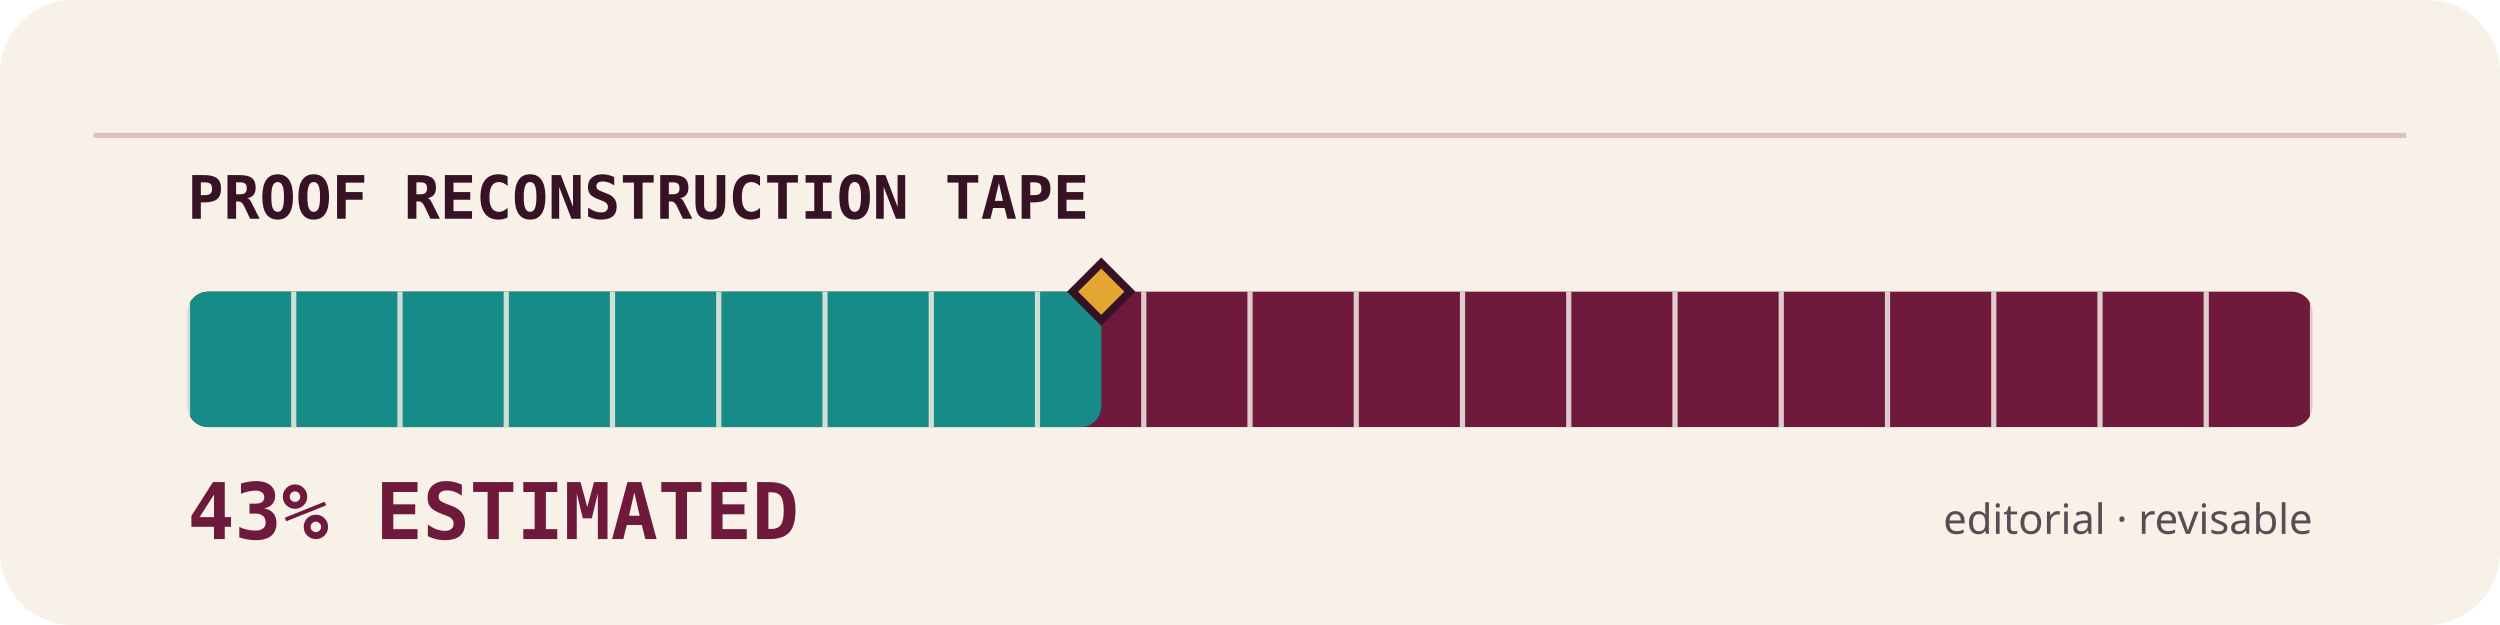
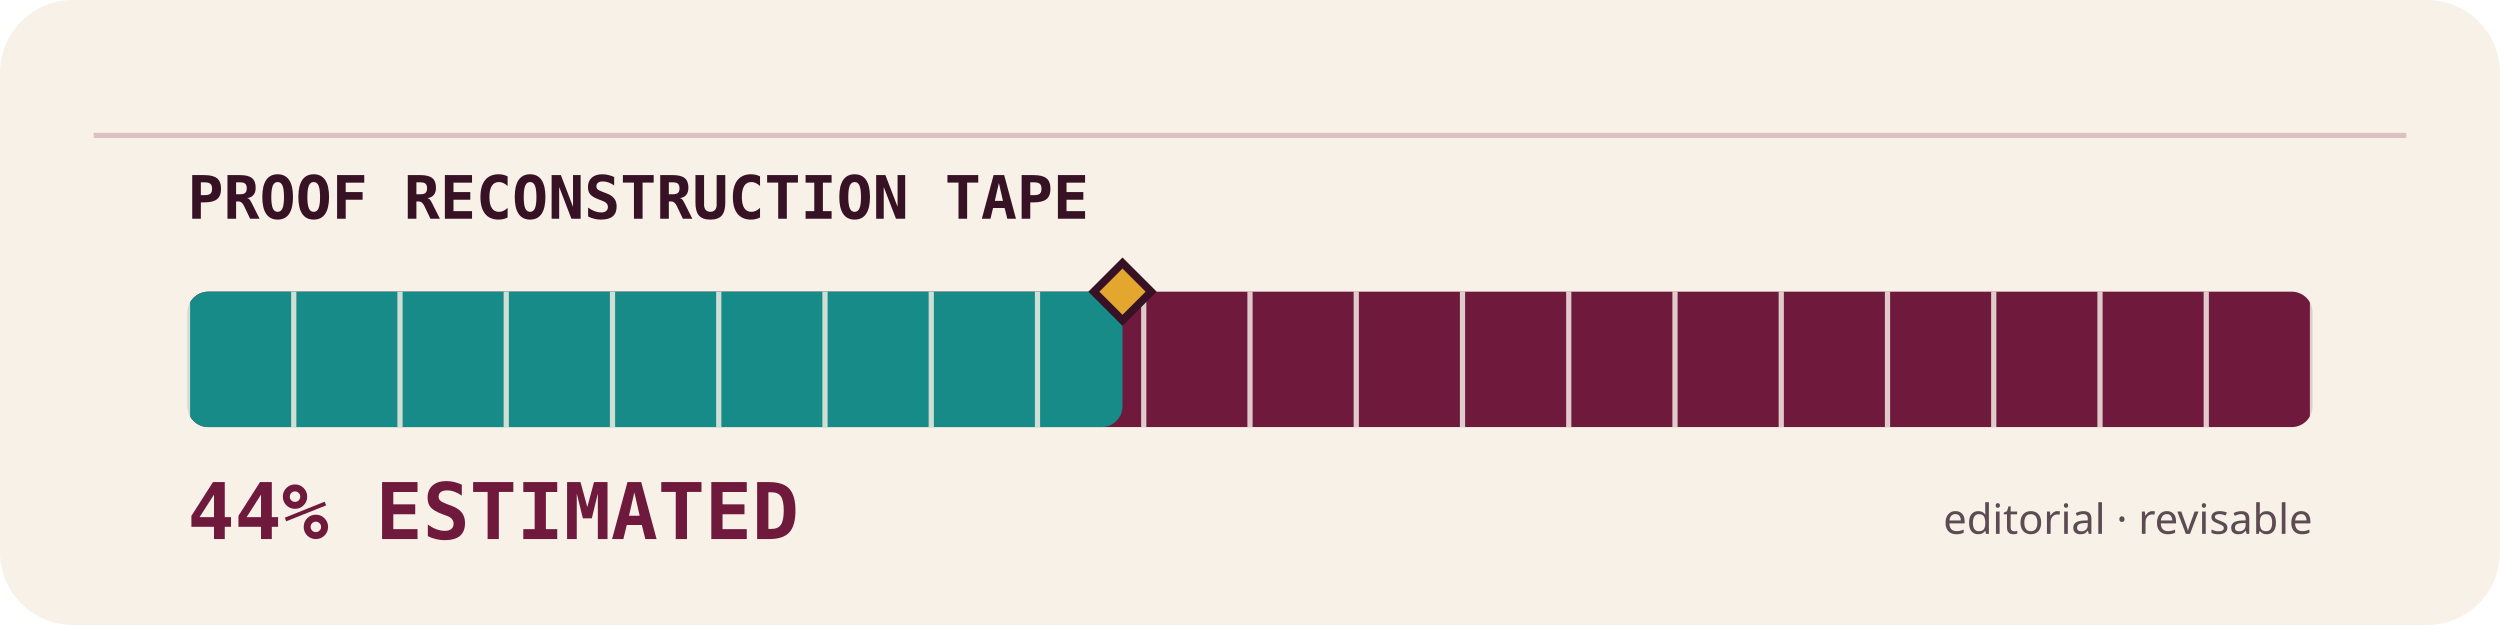
<svg xmlns="http://www.w3.org/2000/svg" viewBox="0 0 960 240" width="960" height="240" role="img" aria-labelledby="proof-progress-title proof-progress-desc">
  <rect width="960" height="240" rx="28" fill="#f8f1e8" />
  <path d="M36 52h888" stroke="#6f193c" stroke-width="2" opacity="0.22" />
  <text x="72" y="84" fill="#371124" font-family="ui-monospace, SFMono-Regular, Menlo, Consolas, monospace" font-size="23" font-weight="700">PROOF RECONSTRUCTION TAPE</text>
  <rect x="72" y="112" width="816" height="52" rx="8" fill="#6f193c" />
-   <rect x="72" y="112" width="350.88" height="52" rx="8" fill="#168b87" />
+   <rect x="72" y="112" width="359.04" height="52" rx="8" fill="#168b87" />
  <path d="M72 112v52" stroke="#f8f1e8" stroke-width="2" opacity="0.82" />
  <path d="M112.8 112v52" stroke="#f8f1e8" stroke-width="2" opacity="0.82" />
  <path d="M153.6 112v52" stroke="#f8f1e8" stroke-width="2" opacity="0.82" />
  <path d="M194.4 112v52" stroke="#f8f1e8" stroke-width="2" opacity="0.82" />
  <path d="M235.2 112v52" stroke="#f8f1e8" stroke-width="2" opacity="0.82" />
  <path d="M276 112v52" stroke="#f8f1e8" stroke-width="2" opacity="0.82" />
  <path d="M316.8 112v52" stroke="#f8f1e8" stroke-width="2" opacity="0.82" />
  <path d="M357.6 112v52" stroke="#f8f1e8" stroke-width="2" opacity="0.82" />
  <path d="M398.4 112v52" stroke="#f8f1e8" stroke-width="2" opacity="0.82" />
  <path d="M439.2 112v52" stroke="#f8f1e8" stroke-width="2" opacity="0.82" />
  <path d="M480 112v52" stroke="#f8f1e8" stroke-width="2" opacity="0.82" />
  <path d="M520.8 112v52" stroke="#f8f1e8" stroke-width="2" opacity="0.82" />
  <path d="M561.6 112v52" stroke="#f8f1e8" stroke-width="2" opacity="0.82" />
  <path d="M602.4 112v52" stroke="#f8f1e8" stroke-width="2" opacity="0.82" />
  <path d="M643.2 112v52" stroke="#f8f1e8" stroke-width="2" opacity="0.82" />
  <path d="M684 112v52" stroke="#f8f1e8" stroke-width="2" opacity="0.82" />
  <path d="M724.8 112v52" stroke="#f8f1e8" stroke-width="2" opacity="0.82" />
  <path d="M765.6 112v52" stroke="#f8f1e8" stroke-width="2" opacity="0.82" />
  <path d="M806.4 112v52" stroke="#f8f1e8" stroke-width="2" opacity="0.82" />
  <path d="M847.2 112v52" stroke="#f8f1e8" stroke-width="2" opacity="0.82" />
  <path d="M888 112v52" stroke="#f8f1e8" stroke-width="2" opacity="0.82" />
-   <path d="M422.88 101l11 11-11 11-11-11z" fill="#e3a72f" stroke="#371124" stroke-width="3" />
-   <text x="72" y="207" fill="#6f193c" font-family="ui-monospace, SFMono-Regular, Menlo, Consolas, monospace" font-size="30" font-weight="800">43% ESTIMATED</text>
+   <path d="M431.04 101l11 11-11 11-11-11z" fill="#e3a72f" stroke="#371124" stroke-width="3" />
+   <text x="72" y="207" fill="#6f193c" font-family="ui-monospace, SFMono-Regular, Menlo, Consolas, monospace" font-size="30" font-weight="800">44% ESTIMATED</text>
  <text x="888" y="205" text-anchor="end" fill="#5d4b54" font-family="system-ui, sans-serif" font-size="16">editorial · revisable</text>
</svg>
